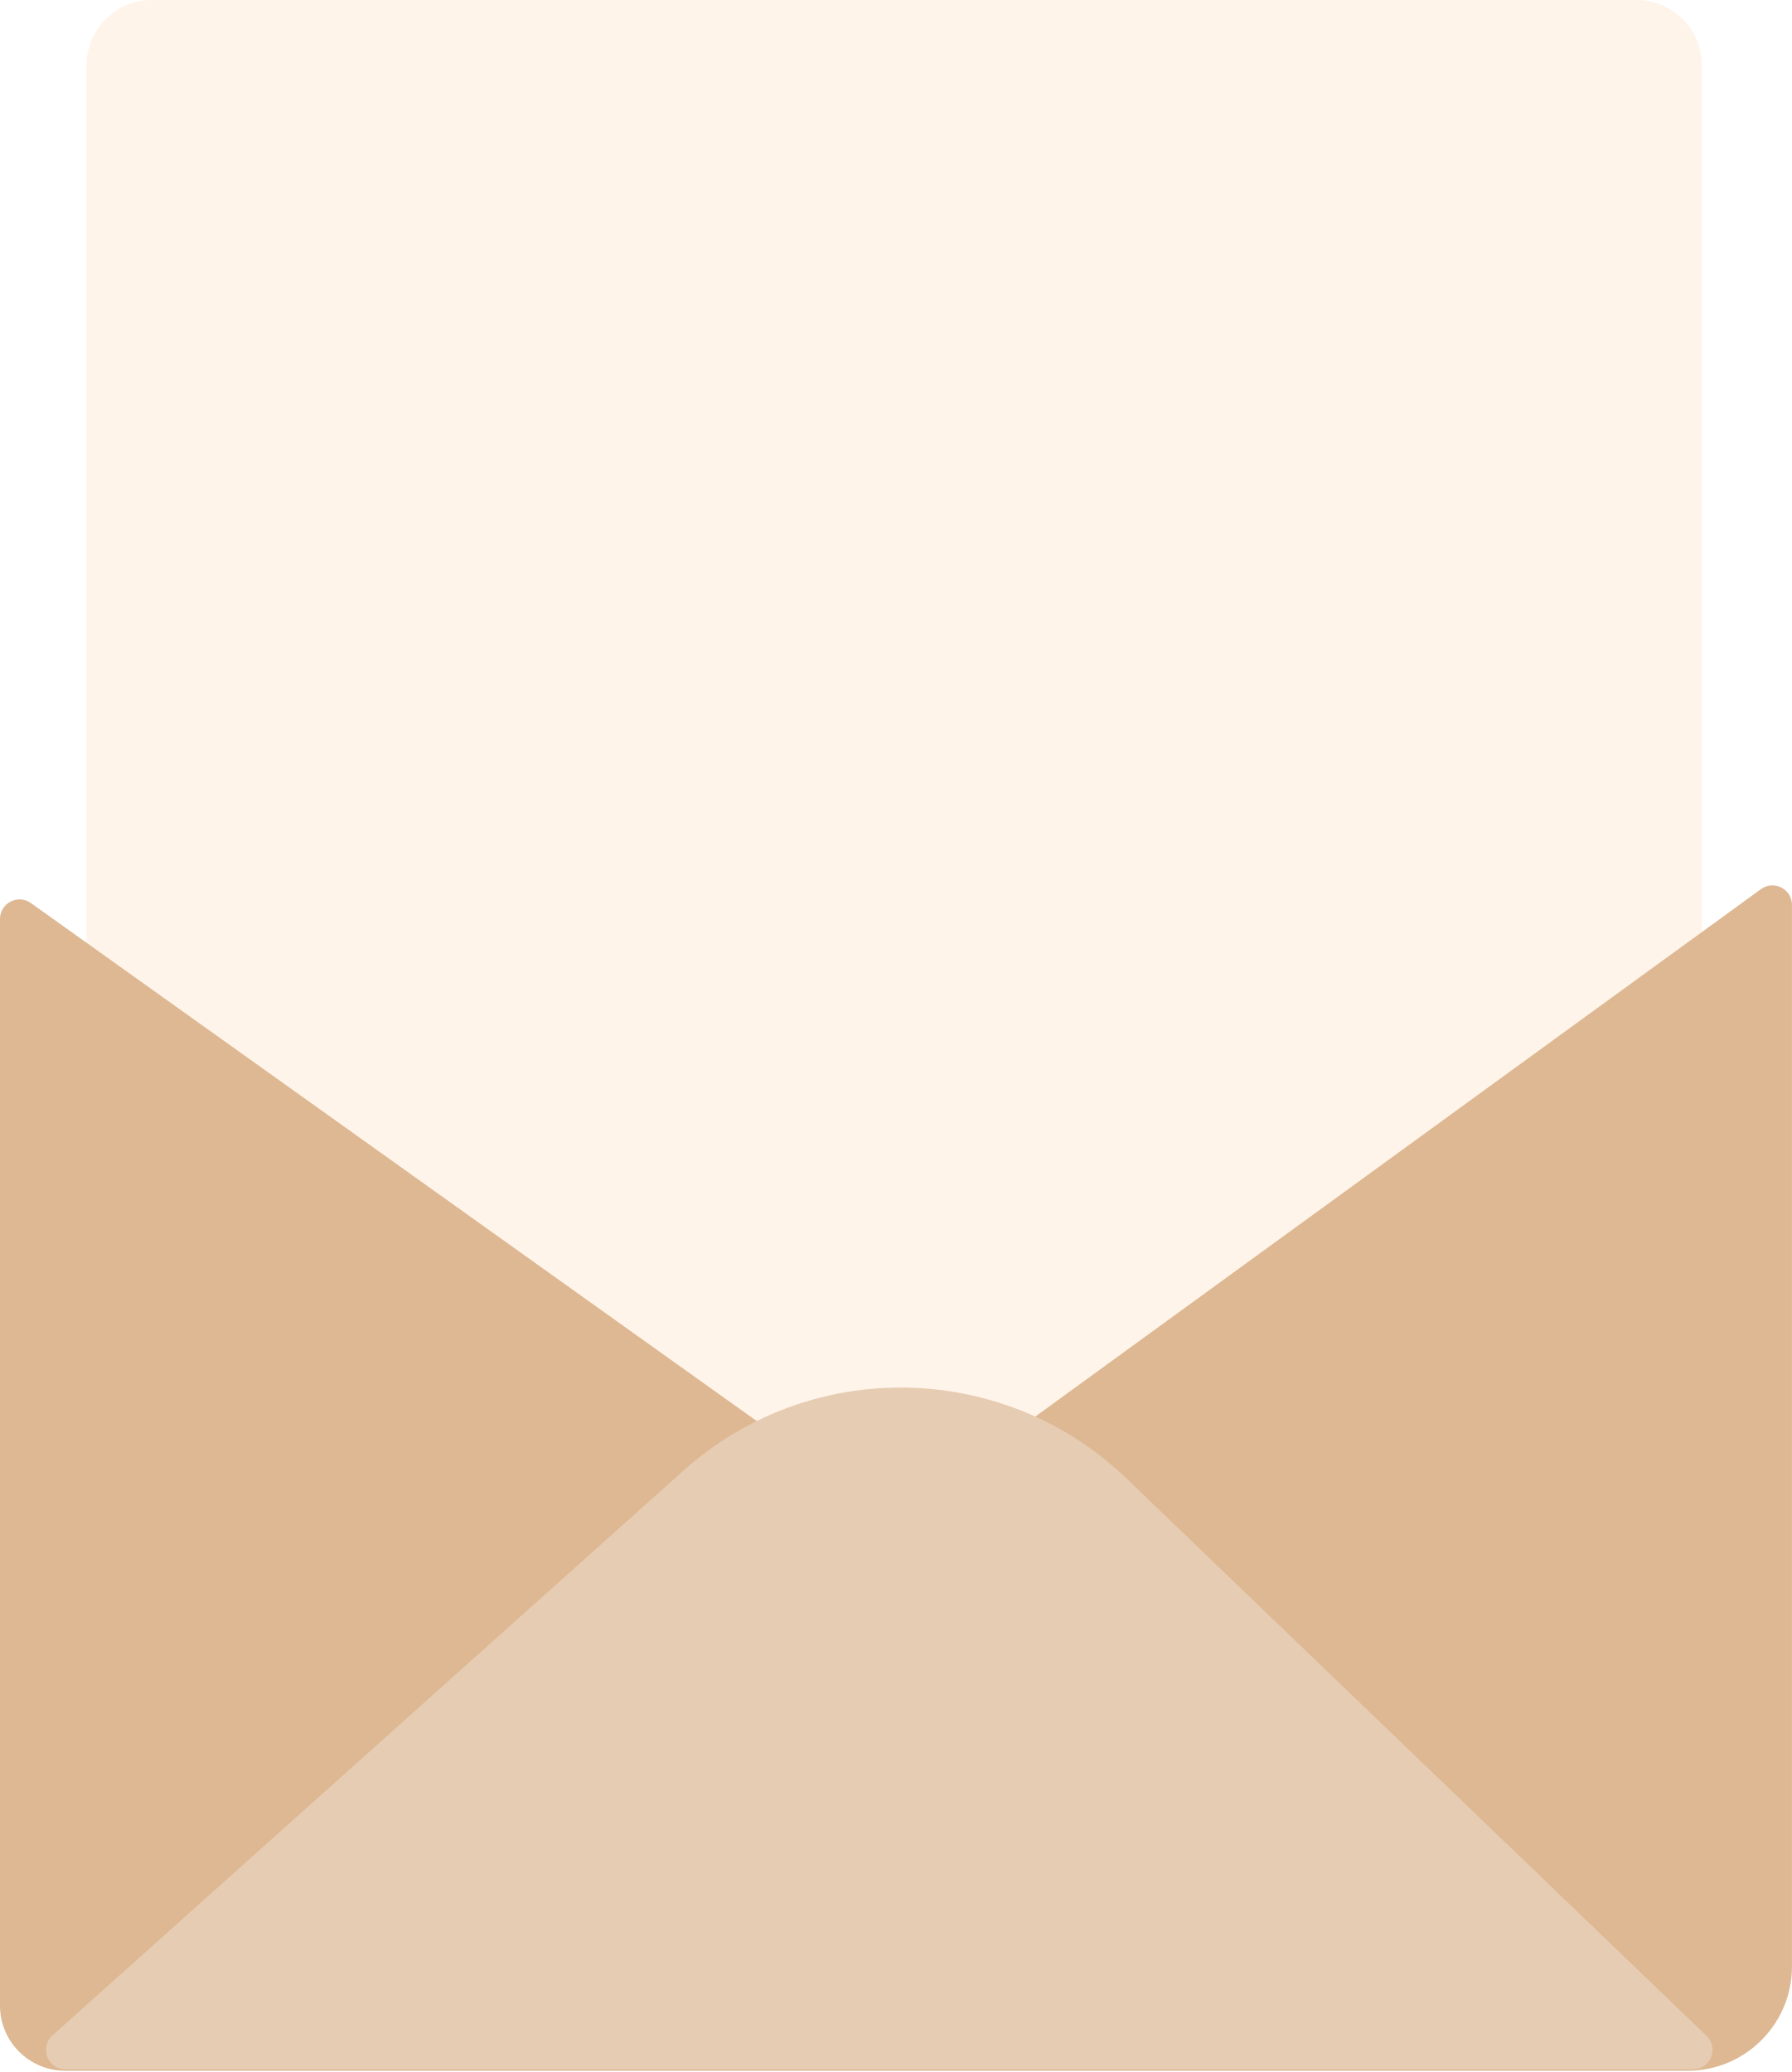
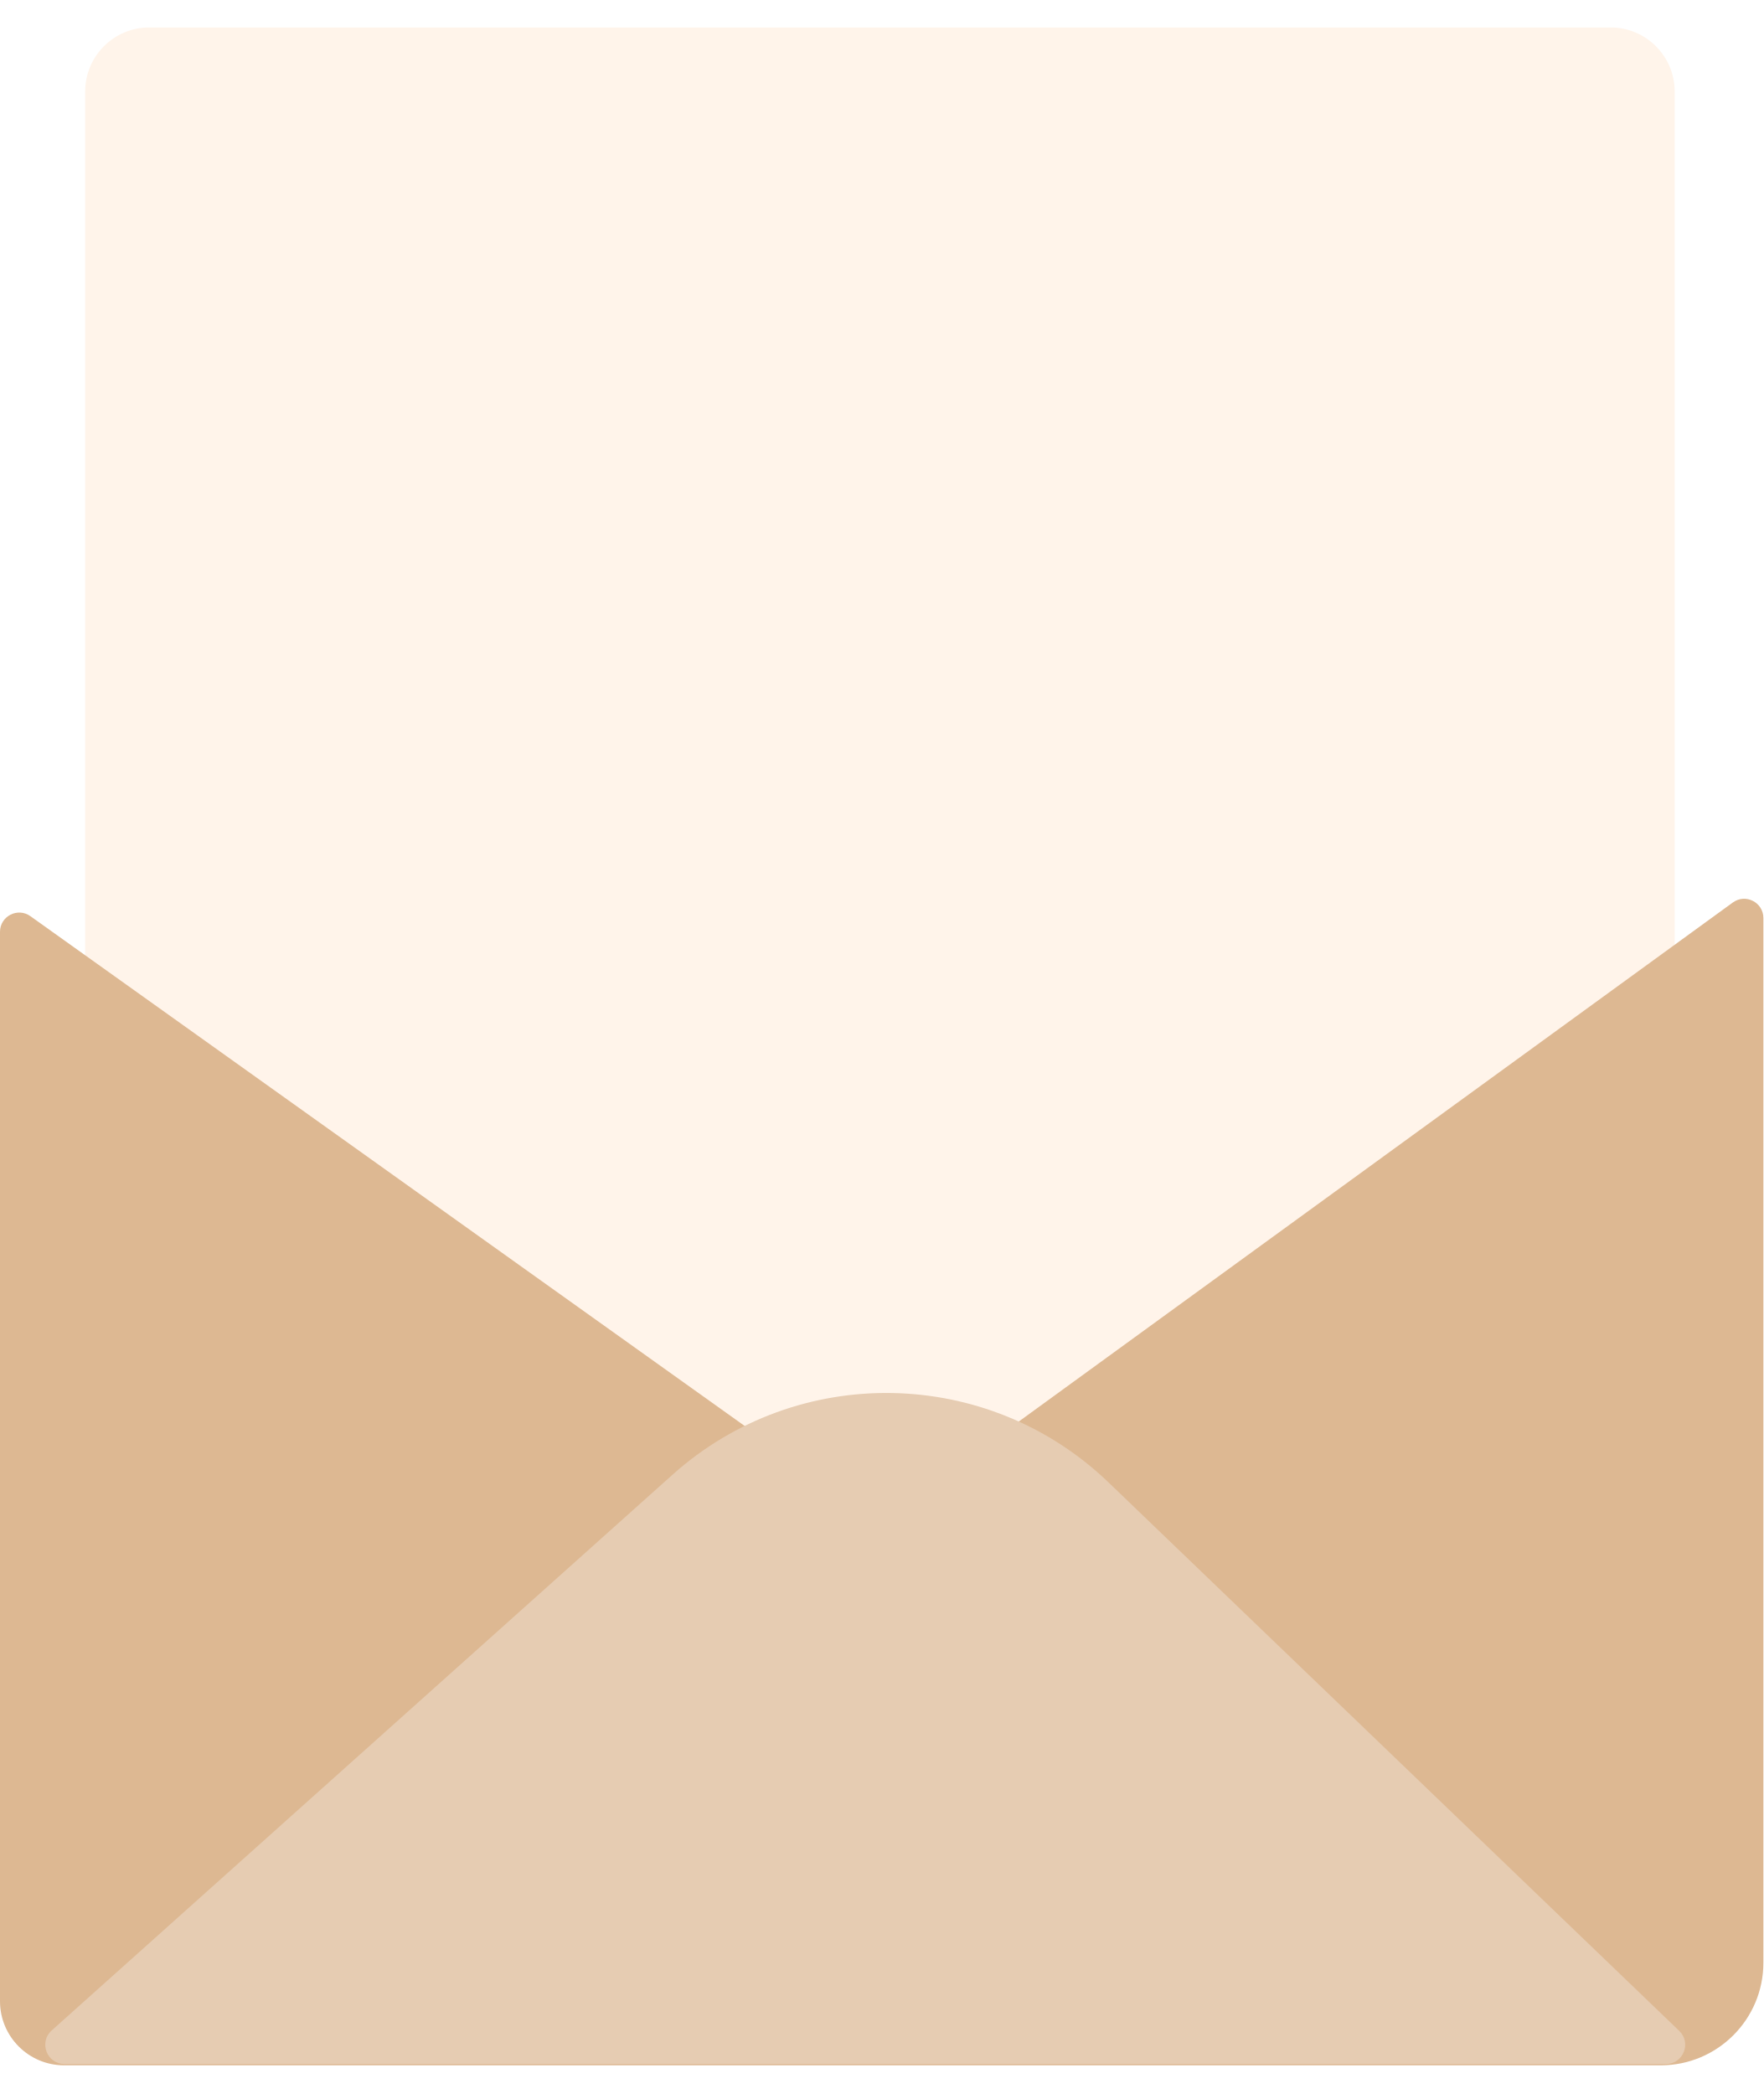
- <svg xmlns="http://www.w3.org/2000/svg" width="275" height="318" viewBox="0 0 275 318" fill="none">
+ <svg xmlns="http://www.w3.org/2000/svg" width="320" height="380" viewBox="0 0 275 318" fill="none">
  <rect x="13.28" width="247.887" height="232.394" rx="10" fill="#FFF4EA" />
  <path d="M0 307.809V141.04C0 138.601 2.757 137.181 4.743 138.598L137.223 233.151L270.236 136.463C272.219 135.021 275 136.438 275 138.89V301.809C275 310.645 267.837 317.809 259 317.809H10C4.477 317.809 0 313.332 0 307.809Z" fill="#DDB892" />
  <path d="M104.881 225.701C124.371 208.254 154.015 208.779 172.876 226.905L261.881 312.443C263.829 314.314 262.504 317.606 259.803 317.606H10.063C7.309 317.606 6.01 314.207 8.062 312.37L104.881 225.701Z" fill="#E6CCB2" />
</svg>
